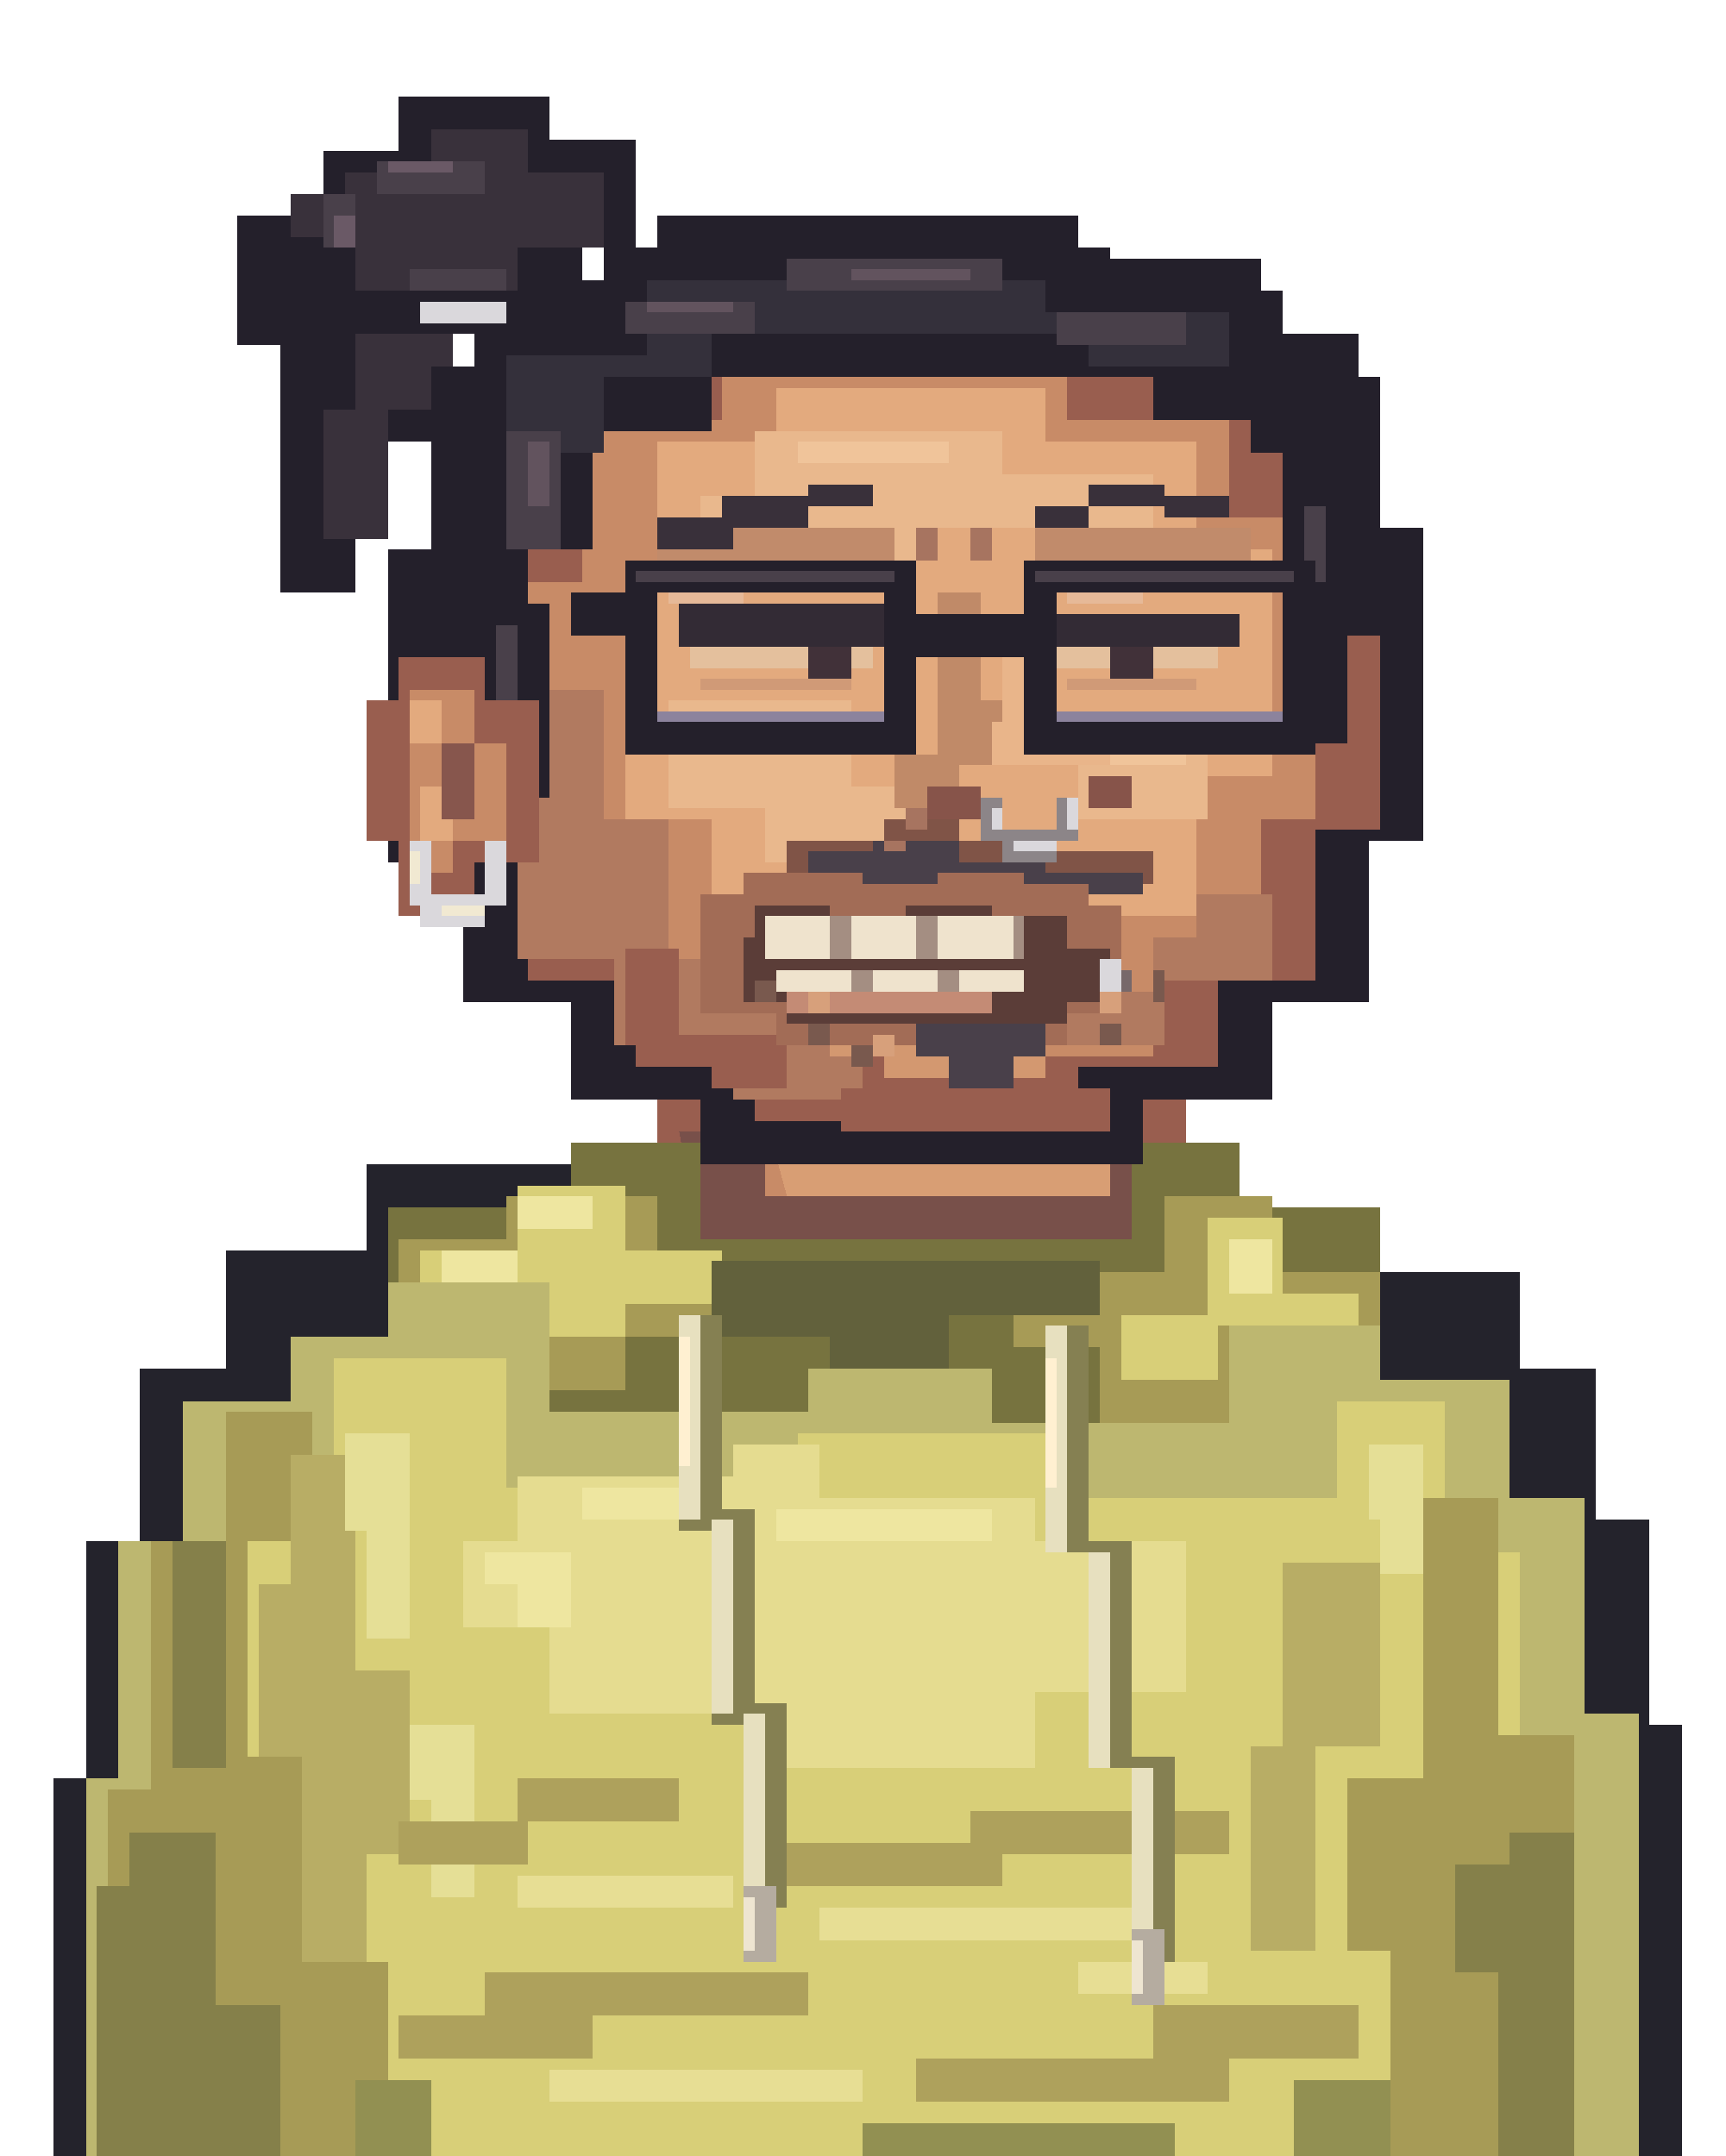
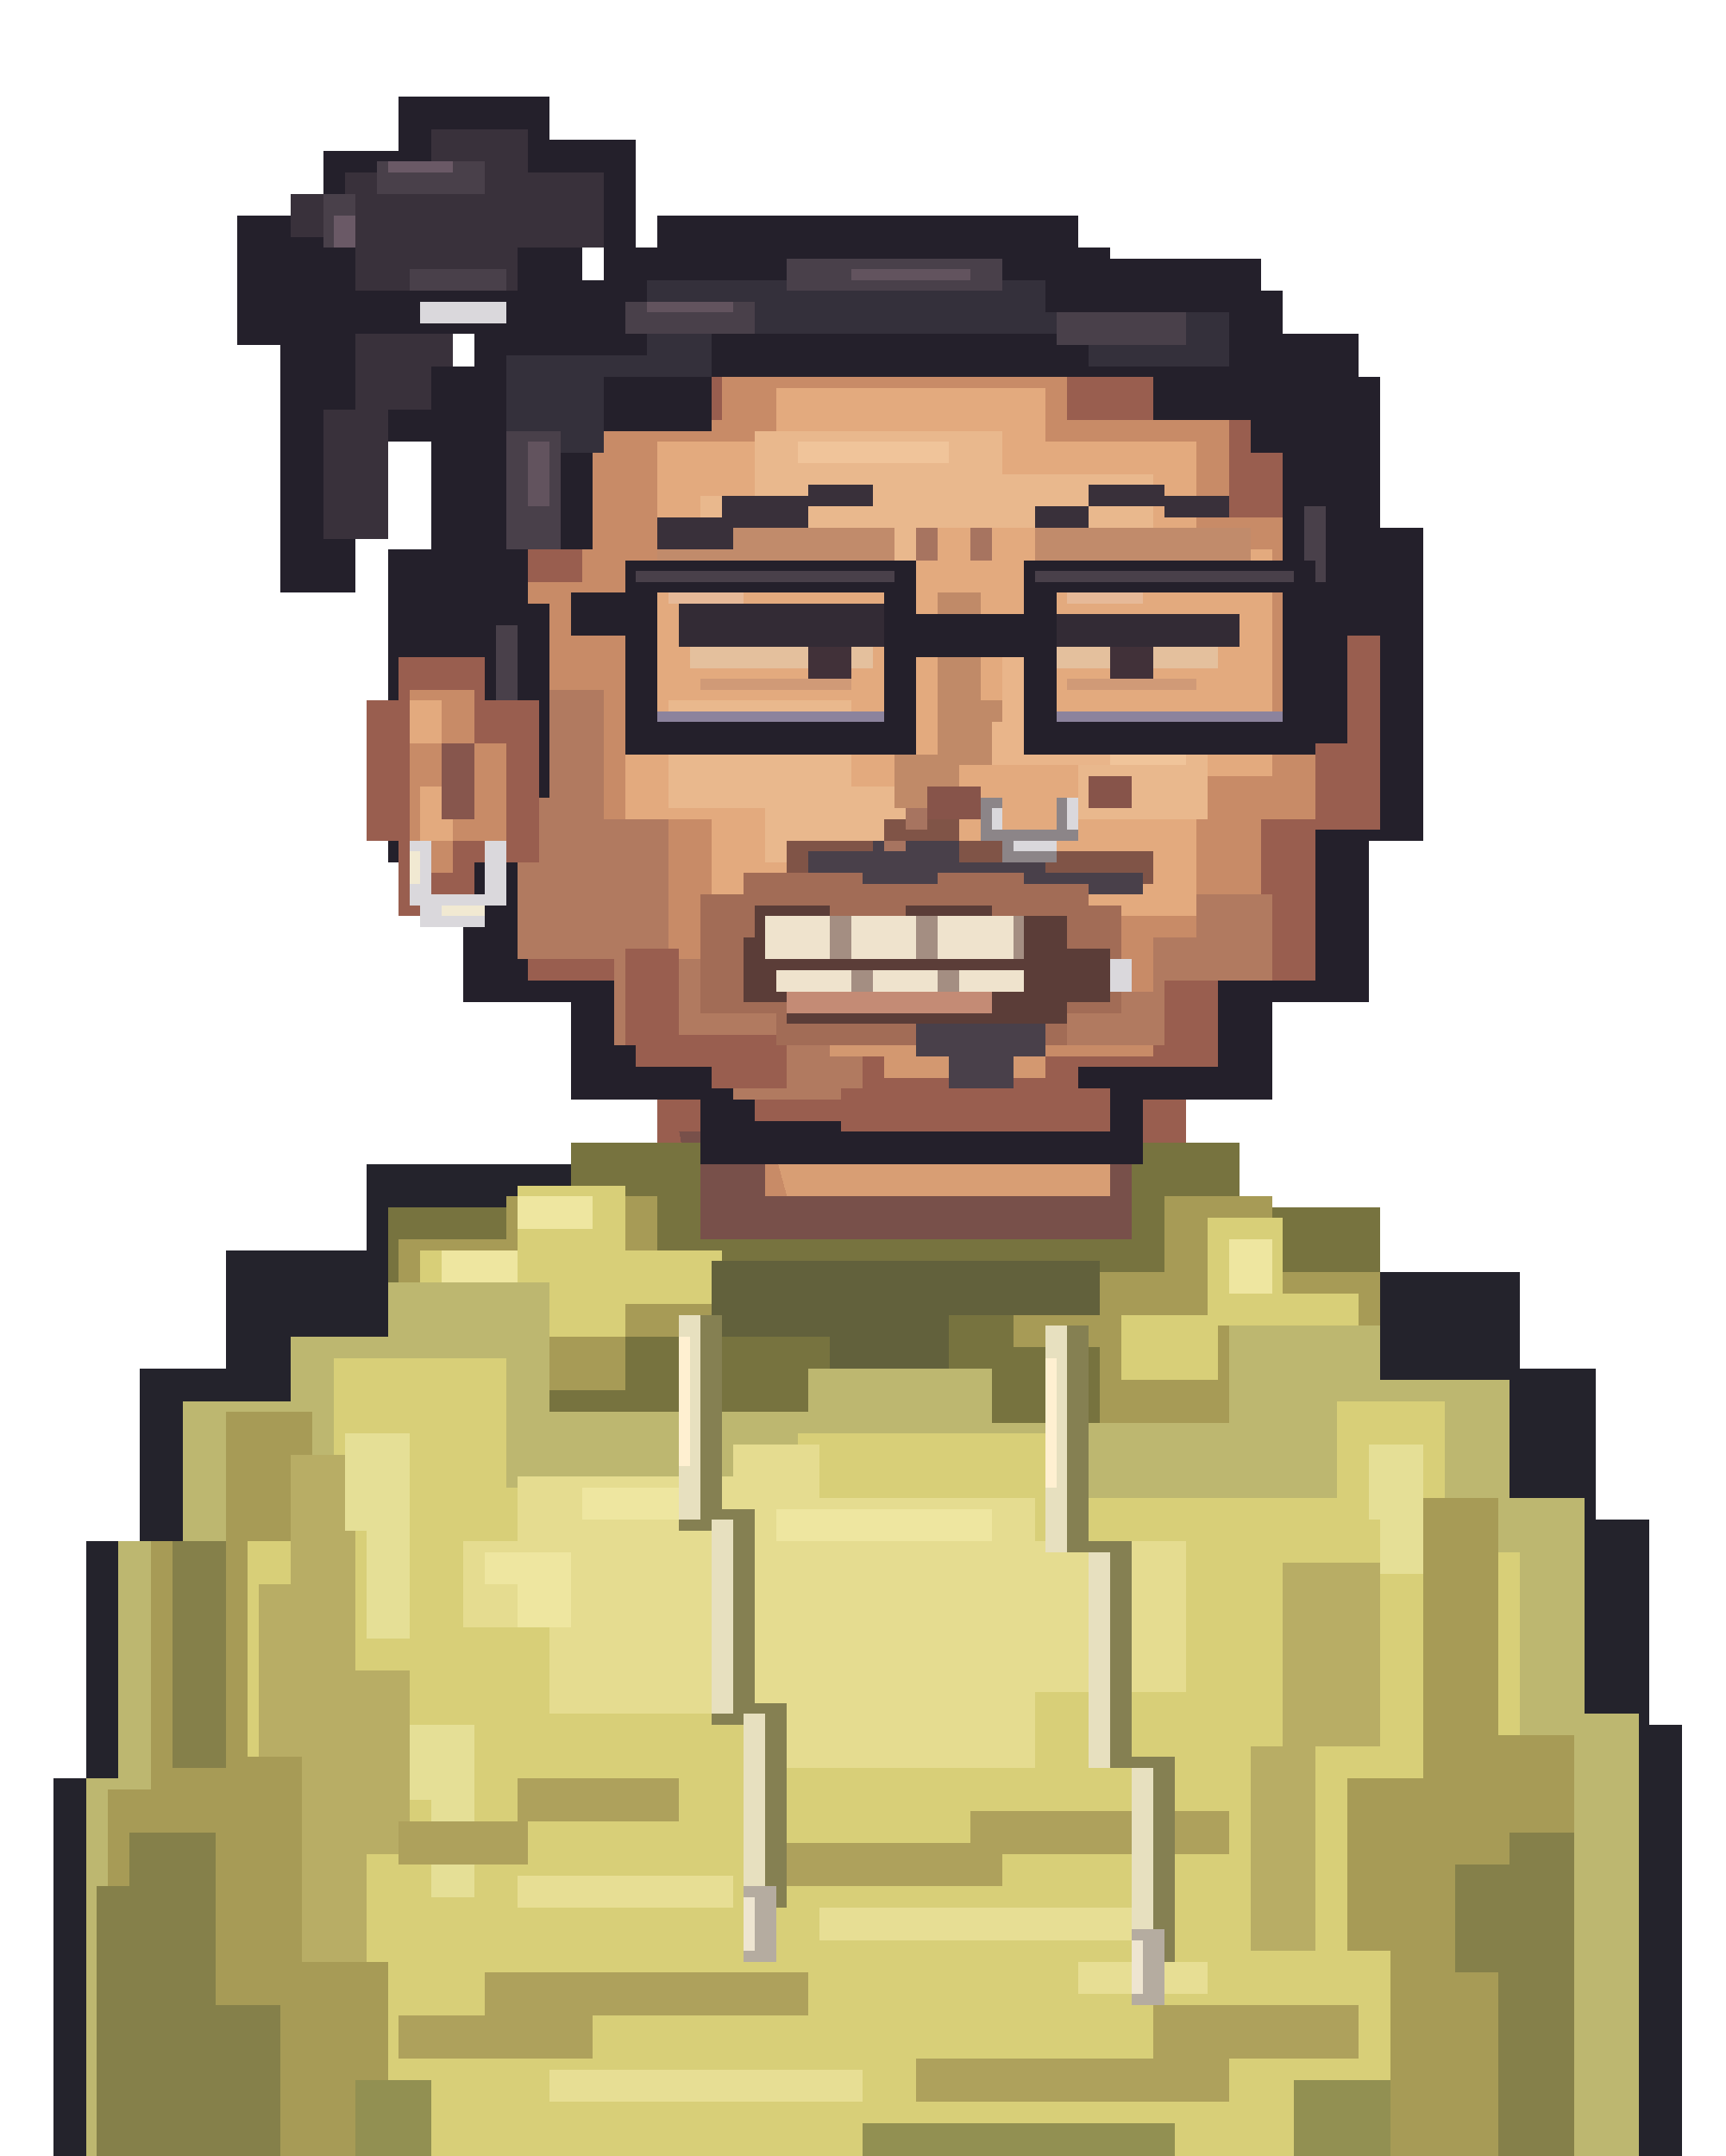
<svg xmlns="http://www.w3.org/2000/svg" width="480" height="600" viewBox="0 0 160 200" shape-rendering="crispEdges" data-expression="disgusted">
  <g id="body-outline" fill="#24232c">
    <path d="M52 108h60v4h16v6h13v9h7v14h5v19h3v40H5v-35h3v-22h5v-16h8v-11h13v-8h18z" />
  </g>
  <g id="tied-hair">
    <path fill="#24202b" d="M30 14h7V9h14v4h8v10h-5v8H42v10h-9v14h-7V32h-4V20h8z" />
    <path fill="#39313b" d="M32 16h8v-4h9v4h7v7h-8v4H33v-5h-6v-4h5zM33 31h9v7h-6v12h-6V38h3z" />
    <path fill="#49404a" d="M35 15h10v3H33v5h-3v-5h5zM38 25h9v2h-9z" />
    <path fill="#6a5966" d="M36 15h6v1h-6zM31 20h2v3h-2z" />
    <path fill="#dad8dc" d="M39 28h8v2h-8z" />
  </g>
  <g id="neck">
    <path fill="#995e4f" d="M61 88h49v23h6v8H55v-9h6z" />
    <path fill="#c88b67" d="M66 93h37v13h8v7H66z" />
    <path fill="#d89e74" d="M70 100h29v7h8v4H73z" />
    <path fill="#78504a" d="M63 105h8v6h32v-4h7v9H65z" />
  </g>
  <g id="hood">
    <path fill="#77733f" d="M53 106h12v9h40v-9h10v6h13v10h-12v13H49v-13H36v-10h17z" />
    <path fill="#a79b56" d="M47 111h14v6h12v7H58v5H46v-9H37v-5h10zM108 111h10v7h10v7h-12v8h-14v-8h-8v-7h14z" />
    <path fill="#d8cf78" d="M48 110h10v6h9v5h-9v3H47v-4H39v-4h9zM112 113h7v7h7v3h-13v5h-9v-6h8z" />
    <path fill="#eee6a0" d="M48 111h7v3h-7zM41 116h7v3h-7zM114 115h4v5h-4z" />
    <path fill="#62613c" d="M66 117h36v5H88v6H77v-4H66z" />
  </g>
  <g id="hoodie">
    <path fill="#bdb770" d="M36 119h15v12h24v-4h17v5h22v-9h14v5h12v11h7v20h5v41H8v-35h3v-22h6v-13h10v-6h9z" />
    <path fill="#d8cf78" d="M31 126h16v12h27v-5h23v6h27v-9h10v14h7v22h5v34H31v-9h-9v-20h-5v-21h5v-14h9z" />
    <path fill="#e5dc90" d="M48 137h20v-3h8v5h20v4h14v14H96v7H71v-5H51v-8h-8v-8h5z" />
    <path fill="#eee6a0" d="M54 138h12v3h-12zM45 144h8v7h-5v-4h-3zM72 140h20v3H72z" />
    <path fill="#a79b56" d="M21 131h8v12h-6v20h5v19h8v18H10v-34h4v-23h7zM132 139h7v22h7v39h-17v-19h-4v-16h7z" />
    <path fill="#85804a" d="M16 143h5v21h-5zM12 170h8v16h6v14H9v-25h3zM140 170h6v30h-7v-17h-4v-10h5z" />
    <path fill="#b8ad65" d="M27 135h6v20h5v17h-4v10h-6v-19h-4v-16h3zM119 145h9v17h-6v19h-6v-19h3z" />
    <path fill="#e5df96" d="M32 133h6v19h-4v-10h-2zM38 160h6v16h-4v-9h-2zM127 134h5v12h-4v-5h-1z" />
    <path fill="#aea15c" d="M48 165h15v4H49v4H37v-4h11zM90 168h24v4H93v3H71v-4h19zM45 183h30v4H55v4H37v-4h8zM107 186h19v5h-12v4H85v-4h22z" />
    <path fill="#e7de94" d="M48 174h20v3H48zM76 177h30v3H76zM51 192h29v3H51zM100 182h12v3h-12z" />
    <path fill="#929052" d="M33 193h7v7h-7zM120 193h9v7h-9zM80 197h29v3H80z" />
  </g>
  <g id="head">
    <path fill="#24202b" d="M44 30h12v-7h47v4h16v8h9v14h4v29h-5v15h-9v9h-12v6H65v-6H53v-9H43V80h-7V51h4V37h4z" />
    <path fill="#995e4f" d="M49 37h13v-8h38v5h16v8h8v17h4v18h-6v14h-9v8h-13v5H70v-5H59v-8H49V77h-6V55h6z" />
    <path fill="#c88b67" d="M54 39h13v-6h32v6h15v9h8v28h-5v13h-10v9H75v-5H62v-7h-8V71h-6V54h6z" />
    <path fill="#e3aa7e" d="M61 41h11v-5h25v5h14v10h7v21h-7v13h-9v8H78v-5H66V76h-8V56h3z" />
    <path fill="#e9b88d" d="M70 40h23v4h14v5H85v5H65v-8h5zM62 65h17v8h10v7H71v-5h-9zM100 66h12v10h-12z" />
    <path fill="#f0c49a" d="M74 41h14v2H74zM65 67h12v3H65zM103 68h7v3h-7z" />
    <path fill="#b17a60" d="M48 64h8v12h6v13h10v8h8v5H68v-5H57v-8h-9V77h-4V66h4zM111 83h7v8h-10v6H96v-5h11v-5h4z" />
    <path fill="#995e4f" d="M58 88h5v8h10v5h-7v-4h-8zM78 101h25v4H78z" />
    <path fill="#d39870" d="M77 95h20v5H82v-2h-5z" />
  </g>
  <g id="hair">
    <path fill="#24202b" d="M40 34h9v-8h12v-6h39v4h17v7h9v15h-7v-7h-12v-4H66v5H55v11h-6v17h-9z" />
    <path fill="#34303b" d="M47 33h13v-7h37v3h17v5h-13v-3H66v4H56v7h-9z" />
    <path fill="#49404a" d="M58 28h12v3H58zM73 24h20v3H73zM98 29h12v3H98zM47 40h5v11h-5z" />
    <path fill="#62535e" d="M60 28h8v1h-8zM79 25h11v1H79zM49 41h2v6h-2z" />
    <path fill="#24202b" d="M44 56h7v18h-5v7h-4V65h2zM119 45h6v24h-4V56h-2z" />
    <path fill="#49404a" d="M46 58h2v12h-2zM121 47h2v7h-2z" />
  </g>
  <g id="ear">
    <path fill="#995e4f" d="M37 61h8v4h5v15h-6v5h-7v-7h-3V65h3z" />
    <path fill="#c88b67" d="M38 64h6v5h3v9h-5v3h-4z" />
    <path fill="#e3aa7e" d="M38 65h3v4h-3zM39 73h3v5h-3z" />
    <path fill="#87564d" d="M41 69h3v7h-3z" />
    <path fill="#dad8dc" d="M38 78h2v5h5v-5h2v6h-2v2h-6v-2h-1z" />
    <path fill="#f1e9d2" d="M38 79h1v3h-1zM41 84h4v1h-4z" />
  </g>
  <g id="expression-neutral">
    <g id="expression-brows">
      <path fill="#c18b6b" d="M61 49h22v3H61zM96 49h20v3H96z" />
      <path fill="#39303a" d="M61 48h6v-2h8v-1h6v2h-6v2h-7v2h-7zM96 47h5v-2h7v1h6v2h-6v-1h-7v2h-5z" />
      <path fill="#a77460" d="M85 49h2v3h-2zM90 49h2v3h-2z" />
    </g>
    <g id="expression-eyes">
      <path fill="#e4c09d" d="M64 59h17v3H64zM98 60h15v2H98z" />
      <path fill="#413139" d="M75 59h4v4h-4zM103 60h4v3h-4z" />
      <path fill="#332b35" d="M63 56h20v4H63zM97 57h18v3H97z" />
      <path fill="#d09a77" d="M65 63h14v1H65zM99 63h12v1H99z" />
    </g>
    <path fill="#c08a68" d="M87 55h4v10h5v6h-7v4h-6v-5h4z" />
    <path fill="#e9b58a" d="M93 61h4v6h6v4H92v-4h1z" />
    <path fill="#efc096" d="M95 66h5v3h-5z" />
    <path fill="#87544a" d="M86 73h5v3h-5zM101 72h4v3h-4z" />
    <path fill="#805447" d="M73 78h9v-2h7v2h9v1h9v3H96v-1h-9v1H73z" />
    <path fill="#49404a" d="M75 79h6v-1h8v2h8v1h9v2H95v-1h-9v1H75z" />
    <g id="expression-mouth">
      <path fill="#a77460" d="M84 75h2v2h-2zM91 74h2v2h-2zM82 78h2v1h-2zM94 77h2v1h-2z" />
      <path fill="#a26c56" d="M65 83h4v-2h11v1h7v-1h8v1h6v2h3v10h-5v3H72v-3h-7z" />
      <path fill="#5b3d38" d="M70 84h7v1h7v-1h8v1h7v3h4v5h-4v2H73v-2h-4v-6h1z" />
      <path fill="#efe3cd" d="M71 85h6v4h-6zM79 85h6v4h-6zM87 85h7v4h-7z" />
      <path fill="#a48e82" d="M77 85h2v4h-2zM85 85h2v4h-2zM94 85h1v4h-1z" />
      <path fill="#efe3cd" d="M72 90h7v2h-7zM81 90h6v2h-6zM89 90h6v2h-6z" />
      <path fill="#a48e82" d="M79 90h2v2h-2zM87 90h2v2h-2z" />
      <path fill="#c48b75" d="M73 92h19v2H73z" />
    </g>
    <path fill="#49404a" d="M85 95h12v3h-3v3h-6v-3h-3z" />
-     <path fill="#79594e" d="M70 91h2v2h-2zM75 95h2v2h-2zM79 97h2v2h-2zM102 95h2v2h-2zM107 90h1v3h-1z" />
-     <path fill="#d7a07b" d="M75 92h2v2h-2zM81 96h2v2h-2zM102 92h2v2h-2z" />
    <path fill="#8c8588" d="M91 74h2v3h5v-3h2v4h-2v2h-5v-2h-2z" />
-     <path fill="#dad8dc" d="M92 75h1v2h-1zM94 78h4v1h-4zM99 74h1v3h-1zM102 89h2v3h-2z" />
-     <path fill="#77686a" d="M104 90h1v2h-1z" />
+     <path fill="#dad8dc" d="M92 75h1v2h-1zM94 78h4v1h-4zM99 74h1v3h-1zM103 89h2v3h-2z" />
  </g>
  <g id="glasses">
    <path fill="#24202b" d="M53 55h7v4h-7zM85 57h10v4H85zM122 55h5v4h-5z" />
    <path fill="#24202b" fill-rule="evenodd" d="M58 52h27v18H58zM61 55h21v12H61zM95 52h27v18H95zM98 55h21v12H98z" />
    <path fill="#f1eff5" fill-opacity="0.22" d="M62 55h7v1h-7zM99 55h7v1h-7z" />
    <path fill="#8c839d" d="M61 66h21v1H61zM98 66h21v1H98z" />
    <path fill="#49404a" d="M59 53h24v1H59zM96 53h24v1H96z" />
  </g>
  <g id="drawstrings">
    <path fill="#858052" d="M63 122h4v18h3v18h3v19h-4v-17h-3v-18h-3zM97 123h4v20h4v20h4v19h-4v-18h-4v-20h-4z" />
    <path fill="#e7e0bf" d="M63 122h2v19h3v18h3v17h-2v-17h-3v-18h-3zM97 123h2v21h4v20h4v16h-2v-16h-4v-20h-4z" />
    <path fill="#fff0d1" d="M63 124h1v12h-1zM97 126h1v12h-1z" />
    <path fill="#b5aca0" d="M69 175h3v7h-3zM105 179h3v7h-3z" />
    <path fill="#eee5d1" d="M69 176h1v5h-1zM105 180h1v5h-1z" />
  </g>
</svg>
